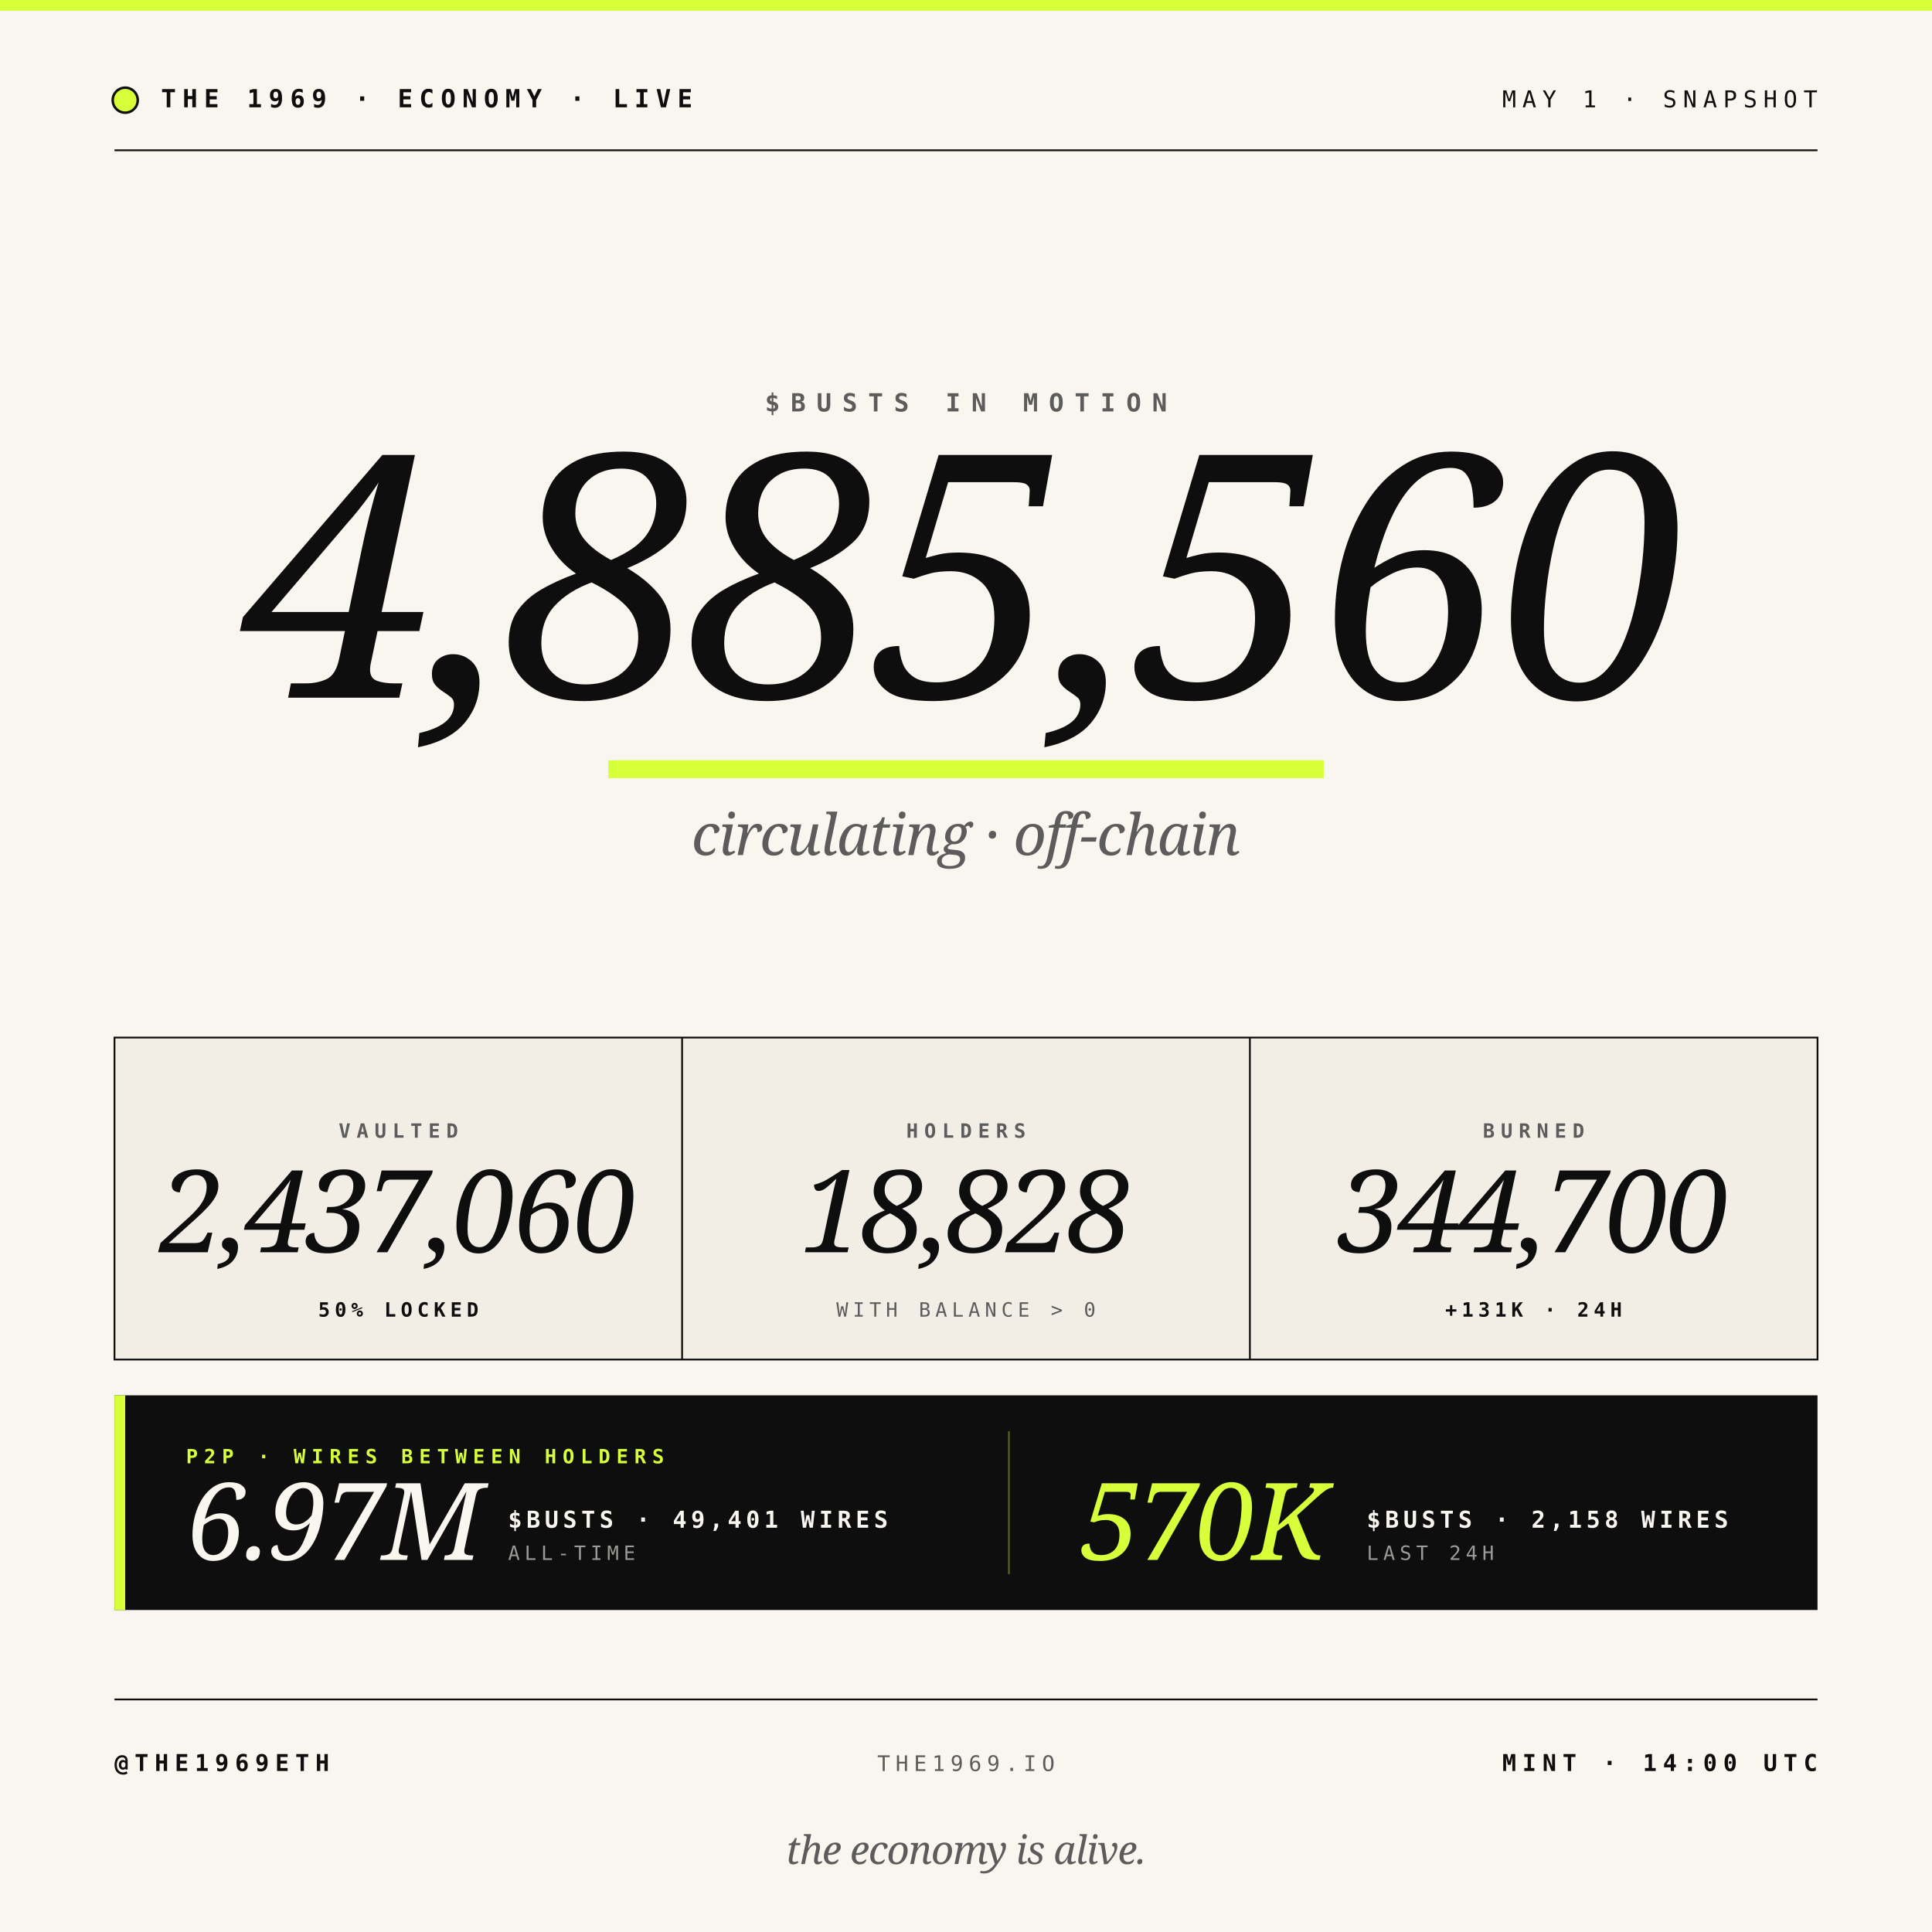
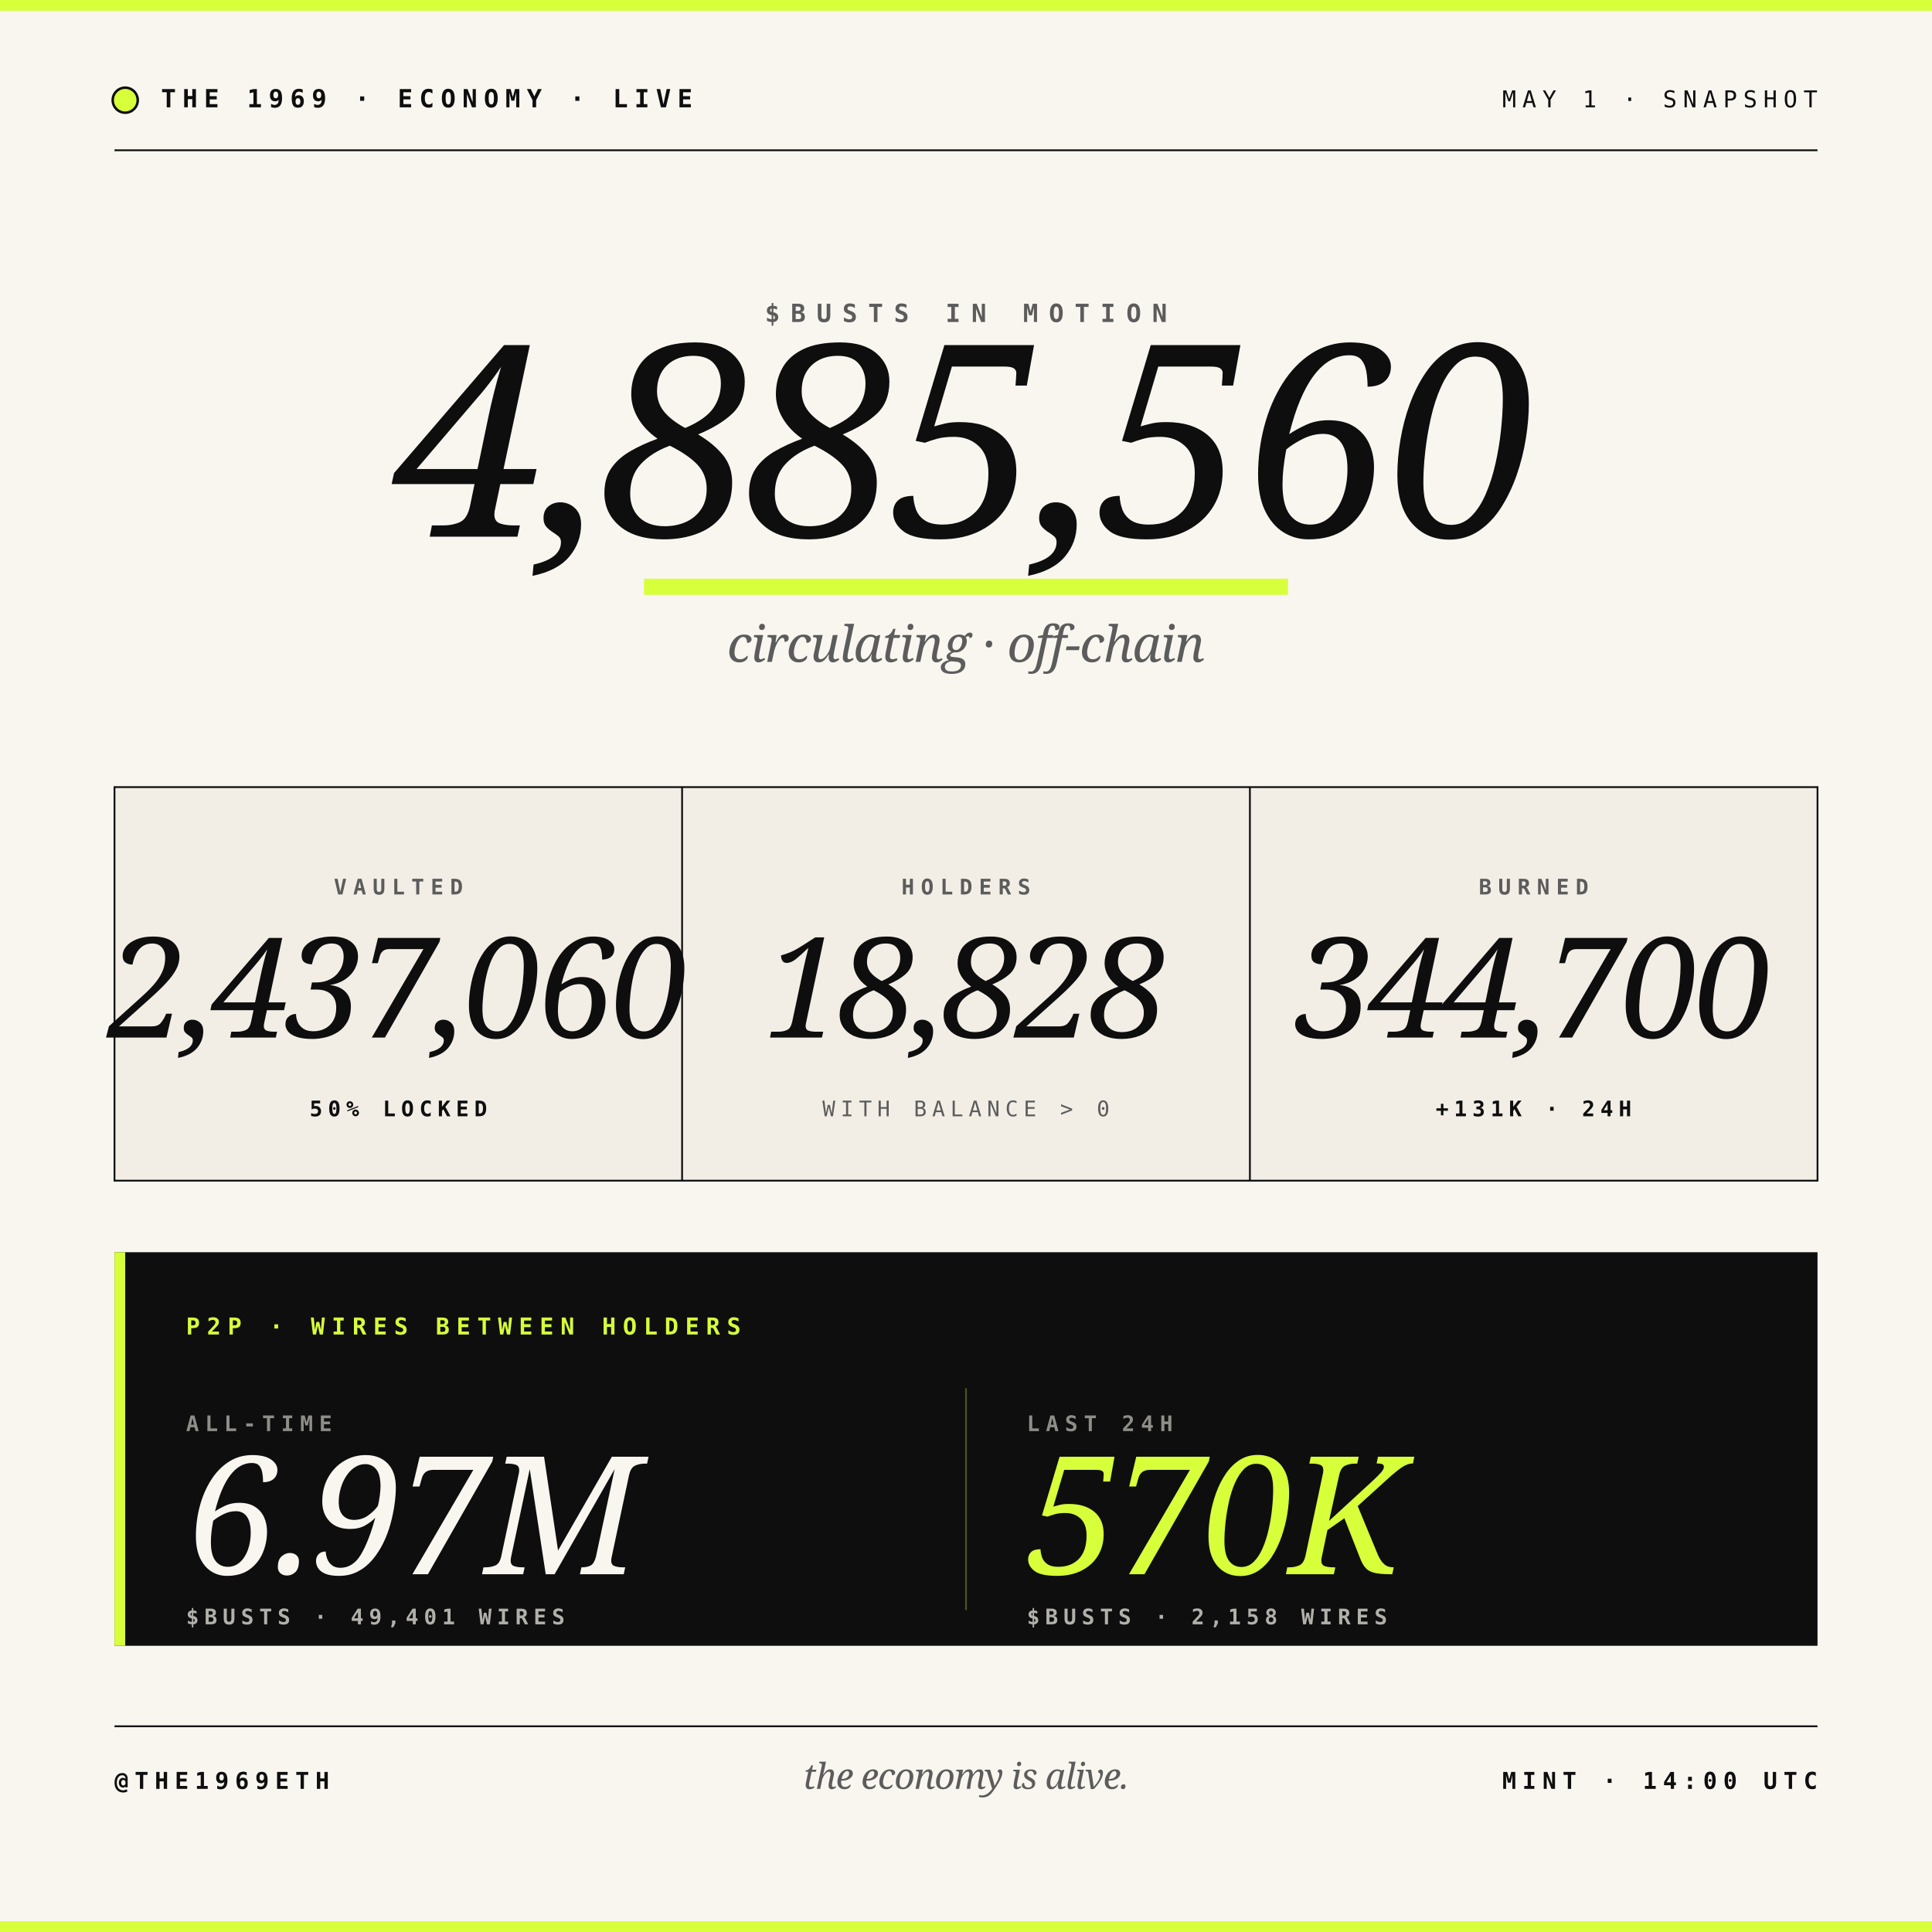
<svg xmlns="http://www.w3.org/2000/svg" viewBox="0 0 1080 1080" width="1080" height="1080" font-family="Inter, system-ui, sans-serif">
  <rect width="1080" height="1080" fill="#F9F6F0" />
  <rect x="0" y="0" width="1080" height="6" fill="#D7FF3A" />
  <line x1="64" y1="84" x2="1016" y2="84" stroke="#0E0E0E" stroke-width="1" />
  <g transform="translate(64, 60)">
    <circle cx="6" cy="-4" r="7" fill="#D7FF3A" stroke="#0E0E0E" stroke-width="1.4" />
    <text x="26" y="0" font-family="ui-monospace, 'JetBrains Mono', monospace" font-size="14" font-weight="700" letter-spacing="3.6" fill="#0E0E0E">THE 1969 · ECONOMY · LIVE</text>
  </g>
  <text x="1016" y="60" text-anchor="end" font-family="ui-monospace, 'JetBrains Mono', monospace" font-size="13" letter-spacing="3.4" fill="#0E0E0E">MAY 1 · SNAPSHOT</text>
-   <g transform="translate(540, 230)">
+   <g transform="translate(540, 180)">
    <text x="0" y="0" text-anchor="middle" font-family="ui-monospace, 'JetBrains Mono', monospace" font-size="14" font-weight="700" letter-spacing="6" fill="#5C5C5C">$BUSTS IN MOTION</text>
-     <text x="0" y="160" text-anchor="middle" font-family="'Instrument Serif', Georgia, serif" font-style="italic" font-weight="500" font-size="190" fill="#0E0E0E" letter-spacing="-4">4,885,560</text>
-     <line x1="-200" y1="200" x2="200" y2="200" stroke="#D7FF3A" stroke-width="10" />
-     <text x="0" y="248" text-anchor="middle" font-family="'Instrument Serif', Georgia, serif" font-style="italic" font-weight="500" font-size="32" fill="#5C5C5C" letter-spacing="-0.5">circulating · off-chain</text>
+     <text x="0" y="120" text-anchor="middle" font-family="'Instrument Serif', Georgia, serif" font-style="italic" font-weight="500" font-size="150" fill="#0E0E0E" letter-spacing="-3">4,885,560</text>
+     <line x1="-180" y1="148" x2="180" y2="148" stroke="#D7FF3A" stroke-width="9" />
+     <text x="0" y="190" text-anchor="middle" font-family="'Instrument Serif', Georgia, serif" font-style="italic" font-weight="500" font-size="28" fill="#5C5C5C" letter-spacing="-0.5">circulating · off-chain</text>
  </g>
-   <g transform="translate(64, 580)">
-     <rect x="0" y="0" width="952" height="180" fill="#F2EEE6" stroke="#0E0E0E" stroke-width="1" />
-     <line x1="317.3" y1="0" x2="317.3" y2="180" stroke="#0E0E0E" stroke-width="1" />
-     <line x1="634.7" y1="0" x2="634.7" y2="180" stroke="#0E0E0E" stroke-width="1" />
-     <g transform="translate(158.7, 56)">
-       <text x="0" y="0" text-anchor="middle" font-family="ui-monospace, 'JetBrains Mono', monospace" font-size="11" font-weight="700" letter-spacing="3.4" fill="#5C5C5C">VAULTED</text>
-       <text x="0" y="64" text-anchor="middle" font-family="'Instrument Serif', Georgia, serif" font-style="italic" font-weight="500" font-size="64" fill="#0E0E0E" letter-spacing="-2">2,437,060</text>
-       <text x="0" y="100" text-anchor="middle" font-family="ui-monospace, 'JetBrains Mono', monospace" font-size="11" letter-spacing="2.6" fill="#0E0E0E" font-weight="700">50% LOCKED</text>
+   <g transform="translate(64, 440)">
+     <rect x="0" y="0" width="952" height="220" fill="#F2EEE6" stroke="#0E0E0E" stroke-width="1" />
+     <line x1="317.3" y1="0" x2="317.3" y2="220" stroke="#0E0E0E" stroke-width="1" />
+     <line x1="634.7" y1="0" x2="634.7" y2="220" stroke="#0E0E0E" stroke-width="1" />
+     <g transform="translate(158.7, 60)">
+       <text x="0" y="0" text-anchor="middle" font-family="ui-monospace, 'JetBrains Mono', monospace" font-size="12" font-weight="700" letter-spacing="3.6" fill="#5C5C5C">VAULTED</text>
+       <text x="0" y="80" text-anchor="middle" font-family="'Instrument Serif', Georgia, serif" font-style="italic" font-weight="500" font-size="78" fill="#0E0E0E" letter-spacing="-2.5">2,437,060</text>
+       <text x="0" y="124" text-anchor="middle" font-family="ui-monospace, 'JetBrains Mono', monospace" font-size="12" letter-spacing="3" fill="#0E0E0E" font-weight="700">50% LOCKED</text>
    </g>
-     <g transform="translate(476, 56)">
-       <text x="0" y="0" text-anchor="middle" font-family="ui-monospace, 'JetBrains Mono', monospace" font-size="11" font-weight="700" letter-spacing="3.4" fill="#5C5C5C">HOLDERS</text>
-       <text x="0" y="64" text-anchor="middle" font-family="'Instrument Serif', Georgia, serif" font-style="italic" font-weight="500" font-size="64" fill="#0E0E0E" letter-spacing="-2">18,828</text>
-       <text x="0" y="100" text-anchor="middle" font-family="ui-monospace, 'JetBrains Mono', monospace" font-size="11" letter-spacing="2.6" fill="#5C5C5C">WITH BALANCE &gt; 0</text>
+     <g transform="translate(476, 60)">
+       <text x="0" y="0" text-anchor="middle" font-family="ui-monospace, 'JetBrains Mono', monospace" font-size="12" font-weight="700" letter-spacing="3.6" fill="#5C5C5C">HOLDERS</text>
+       <text x="0" y="80" text-anchor="middle" font-family="'Instrument Serif', Georgia, serif" font-style="italic" font-weight="500" font-size="78" fill="#0E0E0E" letter-spacing="-2.5">18,828</text>
+       <text x="0" y="124" text-anchor="middle" font-family="ui-monospace, 'JetBrains Mono', monospace" font-size="12" letter-spacing="3" fill="#5C5C5C">WITH BALANCE &gt; 0</text>
    </g>
-     <g transform="translate(793.3, 56)">
-       <text x="0" y="0" text-anchor="middle" font-family="ui-monospace, 'JetBrains Mono', monospace" font-size="11" font-weight="700" letter-spacing="3.4" fill="#5C5C5C">BURNED</text>
-       <text x="0" y="64" text-anchor="middle" font-family="'Instrument Serif', Georgia, serif" font-style="italic" font-weight="500" font-size="64" fill="#0E0E0E" letter-spacing="-2">344,700</text>
-       <text x="0" y="100" text-anchor="middle" font-family="ui-monospace, 'JetBrains Mono', monospace" font-size="11" letter-spacing="2.6" fill="#0E0E0E" font-weight="700">+131K · 24H</text>
+     <g transform="translate(793.3, 60)">
+       <text x="0" y="0" text-anchor="middle" font-family="ui-monospace, 'JetBrains Mono', monospace" font-size="12" font-weight="700" letter-spacing="3.6" fill="#5C5C5C">BURNED</text>
+       <text x="0" y="80" text-anchor="middle" font-family="'Instrument Serif', Georgia, serif" font-style="italic" font-weight="500" font-size="78" fill="#0E0E0E" letter-spacing="-2.5">344,700</text>
+       <text x="0" y="124" text-anchor="middle" font-family="ui-monospace, 'JetBrains Mono', monospace" font-size="12" letter-spacing="3" fill="#0E0E0E" font-weight="700">+131K · 24H</text>
    </g>
  </g>
-   <g transform="translate(64, 780)">
-     <rect x="0" y="0" width="952" height="120" fill="#0E0E0E" />
-     <rect x="0" y="0" width="6" height="120" fill="#D7FF3A" />
-     <text x="40" y="38" font-family="ui-monospace, 'JetBrains Mono', monospace" font-size="11" font-weight="700" letter-spacing="3.4" fill="#D7FF3A">P2P · WIRES BETWEEN HOLDERS</text>
-     <text x="40" y="92" font-family="'Instrument Serif', Georgia, serif" font-style="italic" font-weight="500" font-size="60" fill="#F9F6F0" letter-spacing="-1.5">6.97M</text>
-     <text x="220" y="92" font-family="ui-monospace, 'JetBrains Mono', monospace" font-size="11" letter-spacing="2.6" fill="rgba(249,246,240,0.6)">ALL-TIME</text>
-     <text x="220" y="74" font-family="ui-monospace, 'JetBrains Mono', monospace" font-size="13" font-weight="700" letter-spacing="2.4" fill="#F9F6F0">$BUSTS · 49,401 WIRES</text>
-     <line x1="500" y1="20" x2="500" y2="100" stroke="rgba(215,255,58,0.35)" stroke-width="1" />
-     <text x="540" y="92" font-family="'Instrument Serif', Georgia, serif" font-style="italic" font-weight="500" font-size="60" fill="#D7FF3A" letter-spacing="-1.5">570K</text>
-     <text x="700" y="92" font-family="ui-monospace, 'JetBrains Mono', monospace" font-size="11" letter-spacing="2.6" fill="rgba(249,246,240,0.6)">LAST 24H</text>
-     <text x="700" y="74" font-family="ui-monospace, 'JetBrains Mono', monospace" font-size="13" font-weight="700" letter-spacing="2.4" fill="#F9F6F0">$BUSTS · 2,158 WIRES</text>
+   <g transform="translate(64, 700)">
+     <rect x="0" y="0" width="952" height="220" fill="#0E0E0E" />
+     <rect x="0" y="0" width="6" height="220" fill="#D7FF3A" />
+     <text x="40" y="46" font-family="ui-monospace, 'JetBrains Mono', monospace" font-size="13" font-weight="700" letter-spacing="3.8" fill="#D7FF3A">P2P · WIRES BETWEEN HOLDERS</text>
+     <line x1="476" y1="76" x2="476" y2="200" stroke="rgba(215,255,58,0.3)" stroke-width="1" />
+     <text x="40" y="100" font-family="ui-monospace, 'JetBrains Mono', monospace" font-size="12" font-weight="700" letter-spacing="3.4" fill="rgba(249,246,240,0.55)">ALL-TIME</text>
+     <text x="40" y="180" font-family="'Instrument Serif', Georgia, serif" font-style="italic" font-weight="500" font-size="92" fill="#F9F6F0" letter-spacing="-2.5">6.97M</text>
+     <text x="40" y="208" font-family="ui-monospace, 'JetBrains Mono', monospace" font-size="12" font-weight="700" letter-spacing="3" fill="rgba(249,246,240,0.7)">$BUSTS · 49,401 WIRES</text>
+     <text x="510" y="100" font-family="ui-monospace, 'JetBrains Mono', monospace" font-size="12" font-weight="700" letter-spacing="3.4" fill="rgba(249,246,240,0.55)">LAST 24H</text>
+     <text x="510" y="180" font-family="'Instrument Serif', Georgia, serif" font-style="italic" font-weight="500" font-size="92" fill="#D7FF3A" letter-spacing="-2.5">570K</text>
+     <text x="510" y="208" font-family="ui-monospace, 'JetBrains Mono', monospace" font-size="12" font-weight="700" letter-spacing="3" fill="rgba(249,246,240,0.7)">$BUSTS · 2,158 WIRES</text>
  </g>
-   <line x1="64" y1="950" x2="1016" y2="950" stroke="#0E0E0E" stroke-width="1" />
-   <text x="64" y="990" font-family="ui-monospace, 'JetBrains Mono', monospace" font-size="13" font-weight="700" letter-spacing="3.4" fill="#0E0E0E">@THE1969ETH</text>
-   <text x="540" y="990" text-anchor="middle" font-family="ui-monospace, 'JetBrains Mono', monospace" font-size="12" letter-spacing="3" fill="#5C5C5C">THE1969.IO</text>
-   <text x="1016" y="990" text-anchor="end" font-family="ui-monospace, 'JetBrains Mono', monospace" font-size="13" font-weight="700" letter-spacing="3.4" fill="#0E0E0E">MINT · 14:00 UTC</text>
-   <text x="540" y="1042" text-anchor="middle" font-family="'Instrument Serif', Georgia, serif" font-style="italic" font-size="22" fill="#5C5C5C" letter-spacing="-0.5">the economy is alive.</text>
+   <line x1="64" y1="965" x2="1016" y2="965" stroke="#0E0E0E" stroke-width="1" />
+   <text x="64" y="1000" font-family="ui-monospace, 'JetBrains Mono', monospace" font-size="13" font-weight="700" letter-spacing="3.4" fill="#0E0E0E">@THE1969ETH</text>
+   <text x="540" y="1000" text-anchor="middle" font-family="'Instrument Serif', Georgia, serif" font-style="italic" font-size="20" fill="#5C5C5C" letter-spacing="-0.5">the economy is alive.</text>
+   <text x="1016" y="1000" text-anchor="end" font-family="ui-monospace, 'JetBrains Mono', monospace" font-size="13" font-weight="700" letter-spacing="3.4" fill="#0E0E0E">MINT · 14:00 UTC</text>
+   <rect x="0" y="1074" width="1080" height="6" fill="#D7FF3A" />
</svg>
